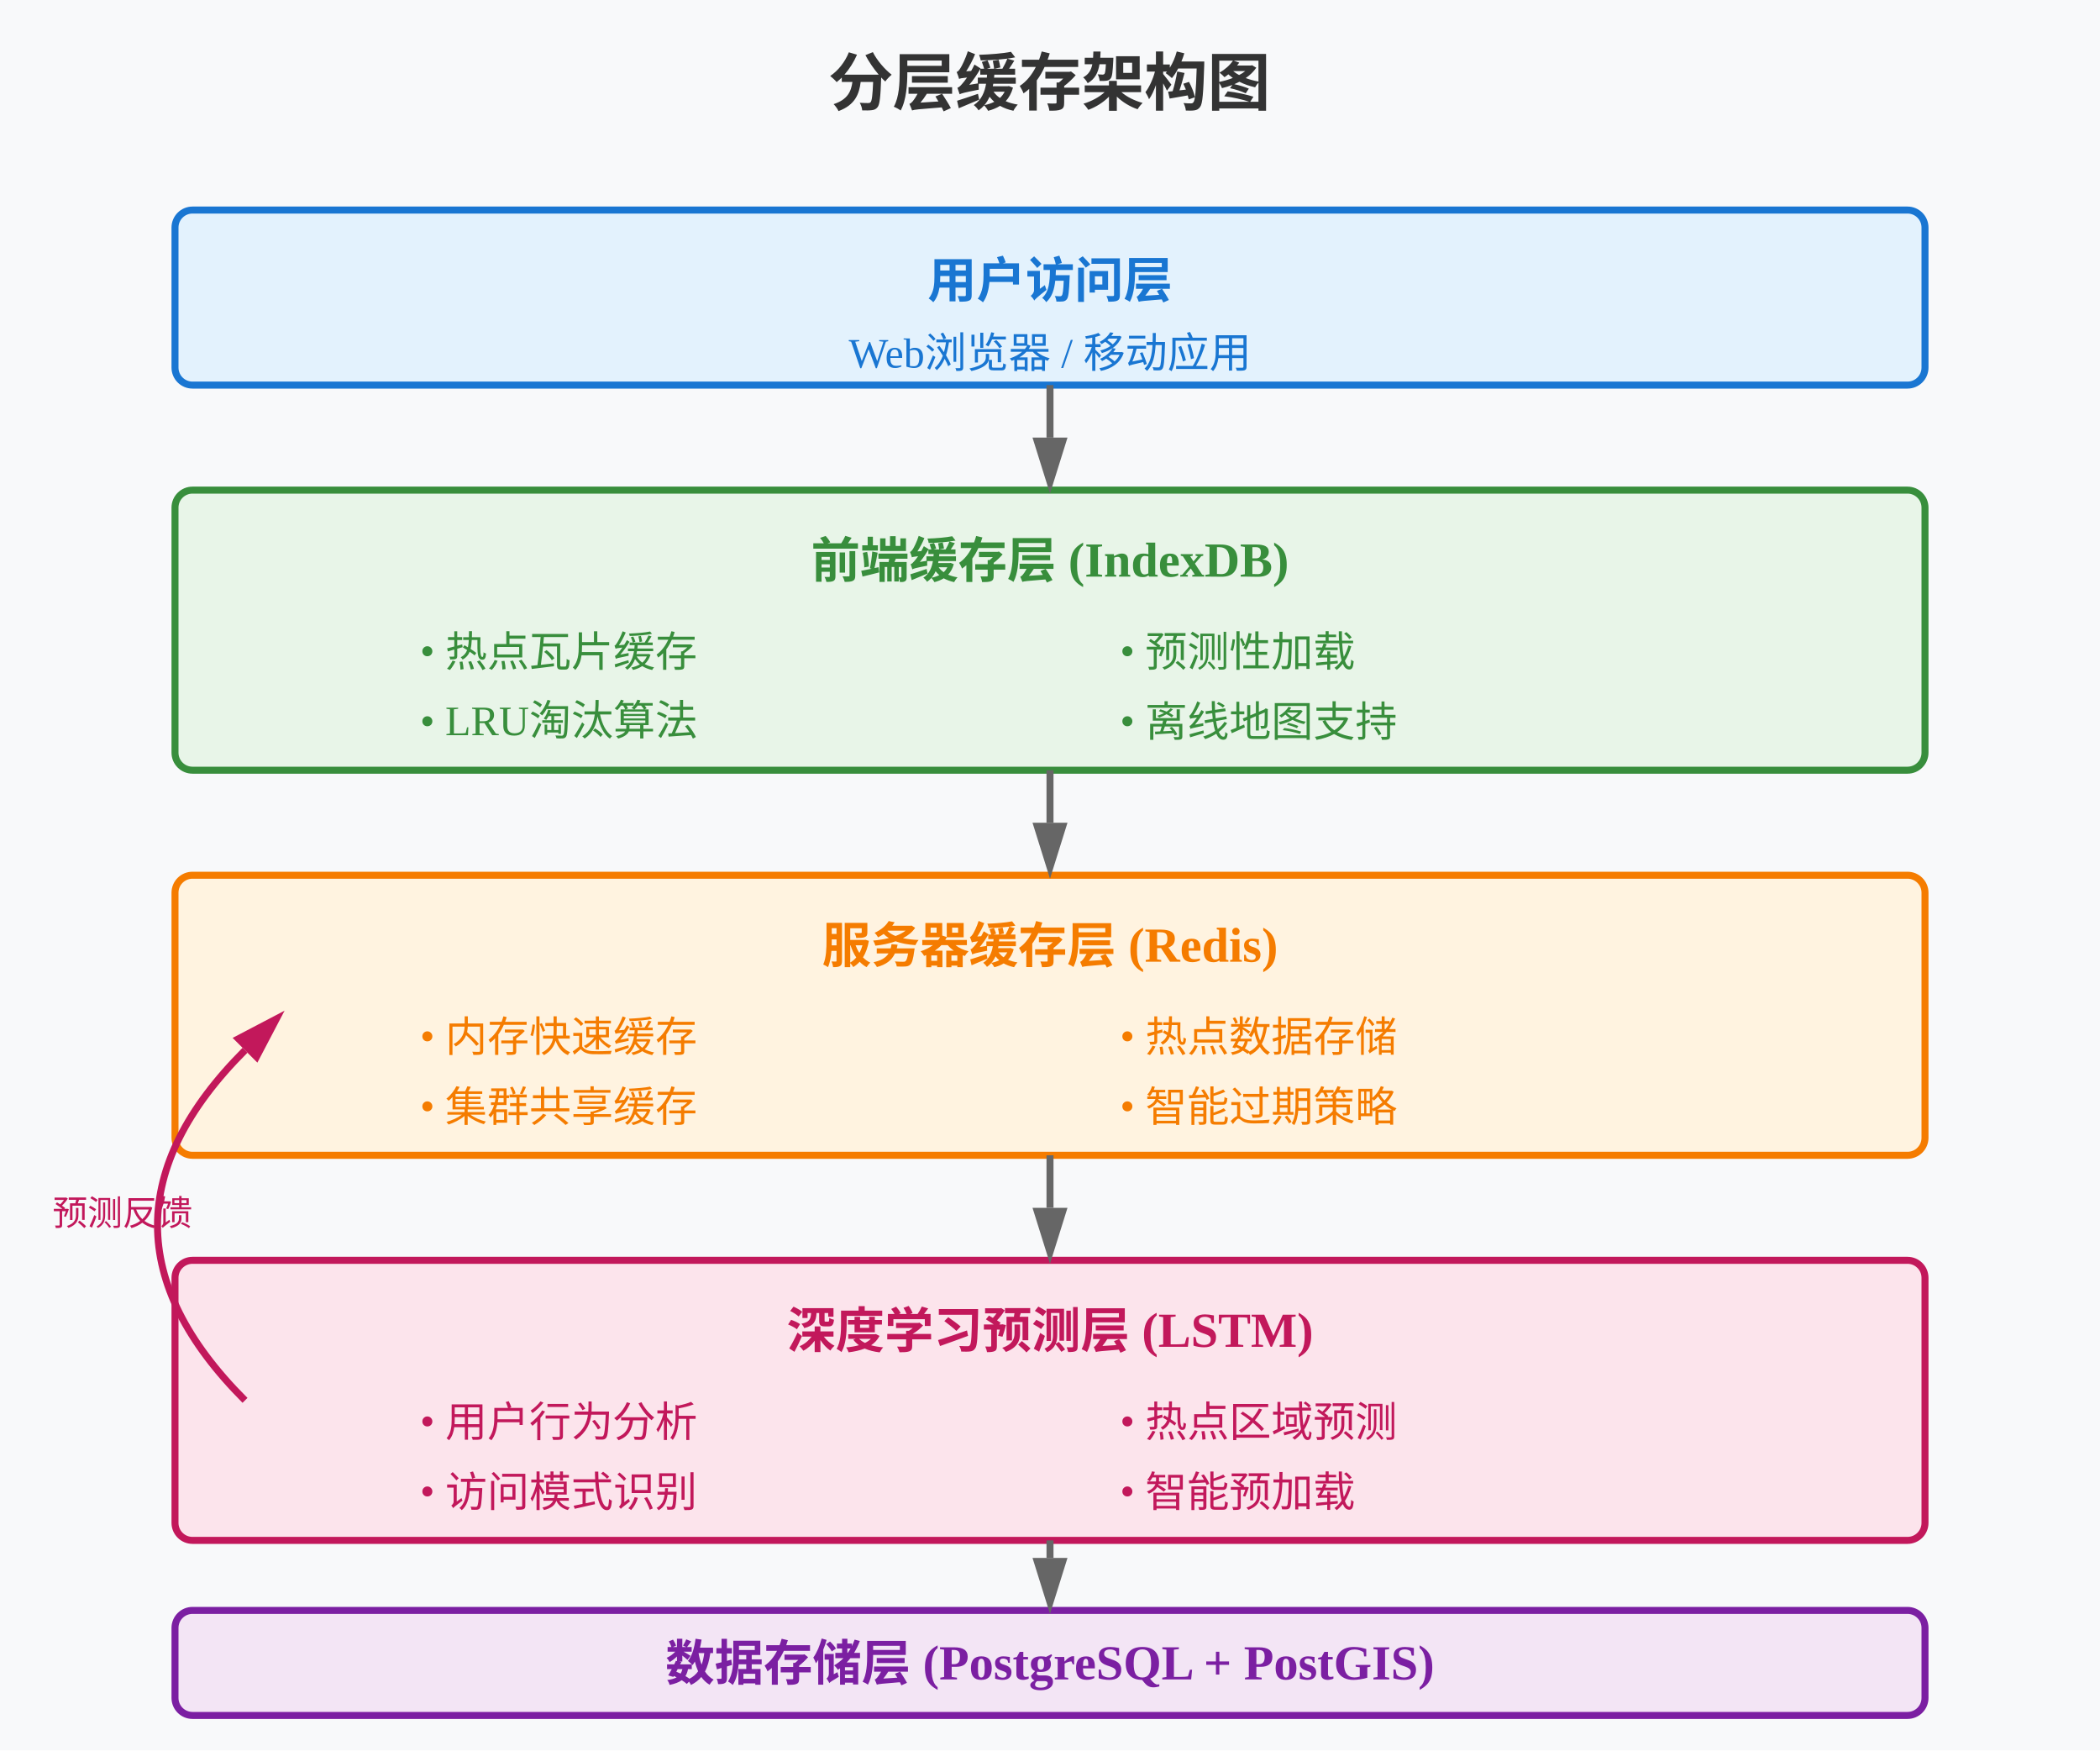
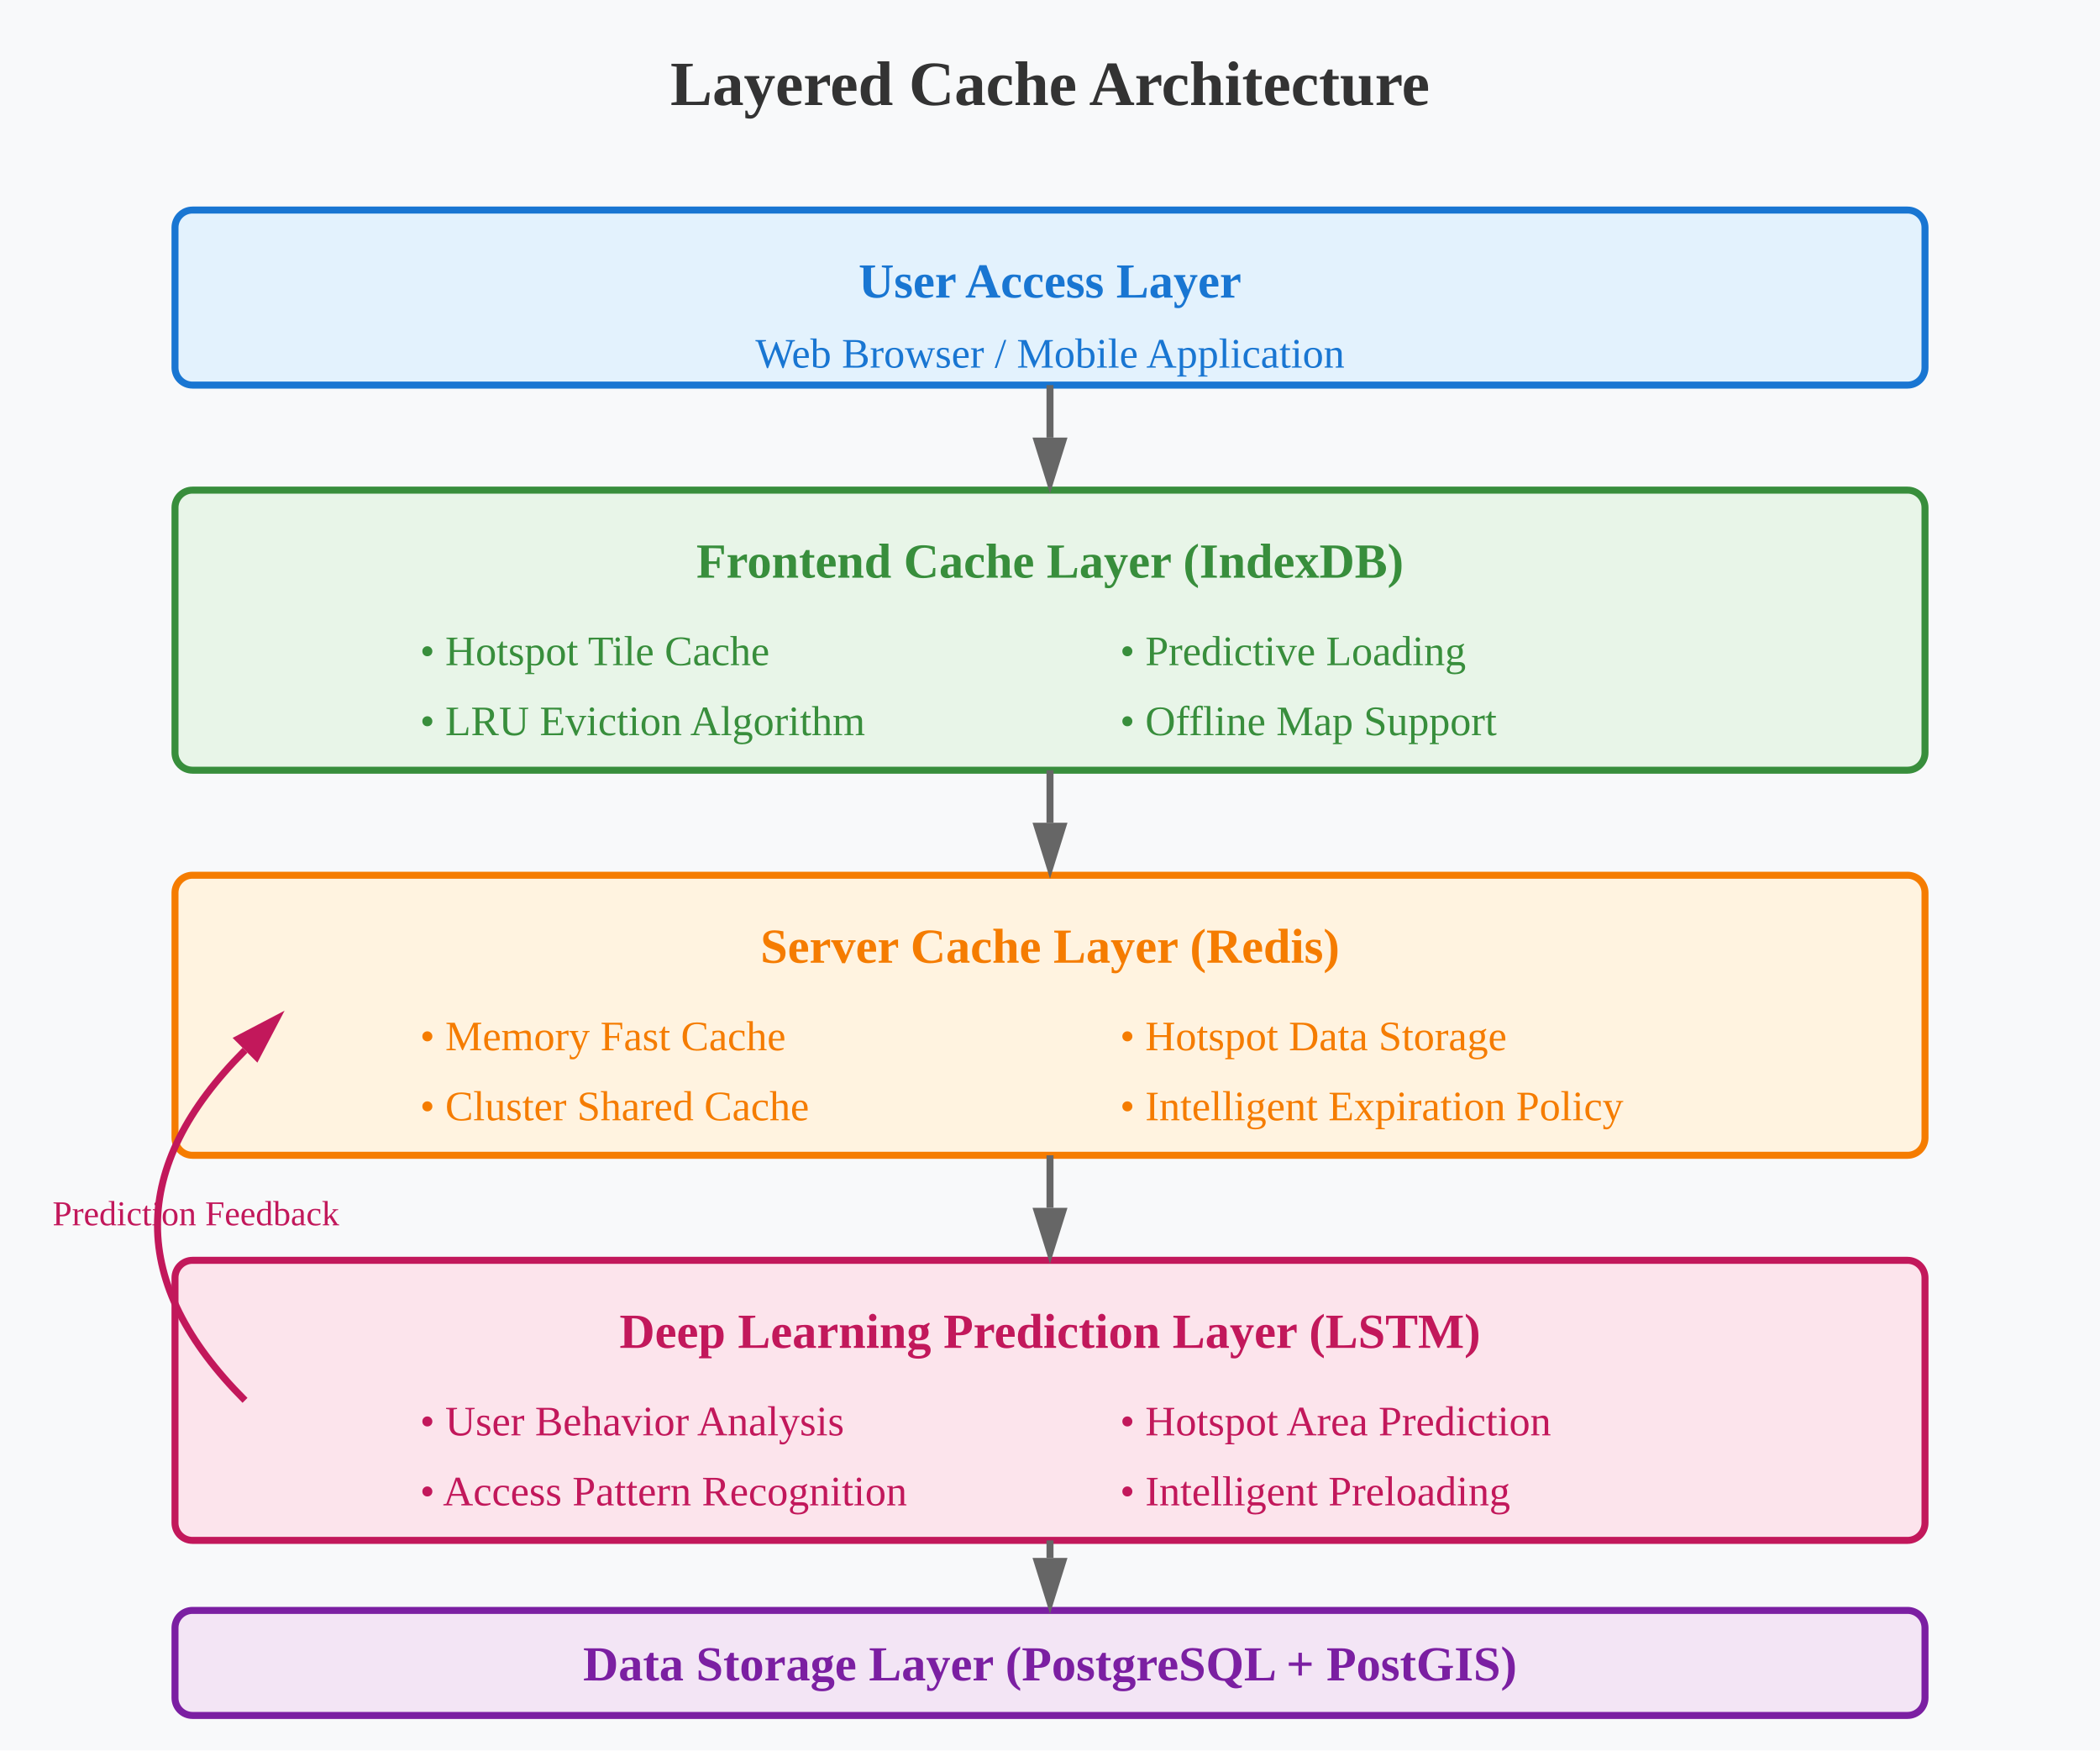
<svg xmlns="http://www.w3.org/2000/svg" width="600" height="500">
  <rect width="600" height="500" fill="#f8f9fa" />
-   <text x="300" y="30" text-anchor="middle" font-size="18" font-weight="bold" fill="#333">分层缓存架构图</text>
+   <text x="300" y="30" text-anchor="middle" font-size="18" font-weight="bold" fill="#333">Layered Cache Architecture</text>
  <rect x="50" y="60" width="500" height="50" fill="#e3f2fd" stroke="#1976d2" stroke-width="2" rx="5" />
-   <text x="300" y="85" text-anchor="middle" font-size="14" font-weight="bold" fill="#1976d2">用户访问层</text>
-   <text x="300" y="105" text-anchor="middle" font-size="12" fill="#1976d2">Web浏览器 / 移动应用</text>
+   <text x="300" y="85" text-anchor="middle" font-size="14" font-weight="bold" fill="#1976d2">User Access Layer</text>
+   <text x="300" y="105" text-anchor="middle" font-size="12" fill="#1976d2">Web Browser / Mobile Application</text>
  <rect x="50" y="140" width="500" height="80" fill="#e8f5e8" stroke="#388e3c" stroke-width="2" rx="5" />
-   <text x="300" y="165" text-anchor="middle" font-size="14" font-weight="bold" fill="#388e3c">前端缓存层 (IndexDB)</text>
-   <text x="120" y="190" font-size="12" fill="#388e3c">• 热点瓦片缓存</text>
-   <text x="320" y="190" font-size="12" fill="#388e3c">• 预测性加载</text>
-   <text x="120" y="210" font-size="12" fill="#388e3c">• LRU淘汰算法</text>
-   <text x="320" y="210" font-size="12" fill="#388e3c">• 离线地图支持</text>
+   <text x="300" y="165" text-anchor="middle" font-size="14" font-weight="bold" fill="#388e3c">Frontend Cache Layer (IndexDB)</text>
+   <text x="120" y="190" font-size="12" fill="#388e3c">• Hotspot Tile Cache</text>
+   <text x="320" y="190" font-size="12" fill="#388e3c">• Predictive Loading</text>
+   <text x="120" y="210" font-size="12" fill="#388e3c">• LRU Eviction Algorithm</text>
+   <text x="320" y="210" font-size="12" fill="#388e3c">• Offline Map Support</text>
  <rect x="50" y="250" width="500" height="80" fill="#fff3e0" stroke="#f57c00" stroke-width="2" rx="5" />
-   <text x="300" y="275" text-anchor="middle" font-size="14" font-weight="bold" fill="#f57c00">服务器缓存层 (Redis)</text>
-   <text x="120" y="300" font-size="12" fill="#f57c00">• 内存快速缓存</text>
-   <text x="320" y="300" font-size="12" fill="#f57c00">• 热点数据存储</text>
-   <text x="120" y="320" font-size="12" fill="#f57c00">• 集群共享缓存</text>
-   <text x="320" y="320" font-size="12" fill="#f57c00">• 智能过期策略</text>
+   <text x="300" y="275" text-anchor="middle" font-size="14" font-weight="bold" fill="#f57c00">Server Cache Layer (Redis)</text>
+   <text x="120" y="300" font-size="12" fill="#f57c00">• Memory Fast Cache</text>
+   <text x="320" y="300" font-size="12" fill="#f57c00">• Hotspot Data Storage</text>
+   <text x="120" y="320" font-size="12" fill="#f57c00">• Cluster Shared Cache</text>
+   <text x="320" y="320" font-size="12" fill="#f57c00">• Intelligent Expiration Policy</text>
  <rect x="50" y="360" width="500" height="80" fill="#fce4ec" stroke="#c2185b" stroke-width="2" rx="5" />
-   <text x="300" y="385" text-anchor="middle" font-size="14" font-weight="bold" fill="#c2185b">深度学习预测层 (LSTM)</text>
-   <text x="120" y="410" font-size="12" fill="#c2185b">• 用户行为分析</text>
-   <text x="320" y="410" font-size="12" fill="#c2185b">• 热点区域预测</text>
-   <text x="120" y="430" font-size="12" fill="#c2185b">• 访问模式识别</text>
-   <text x="320" y="430" font-size="12" fill="#c2185b">• 智能预加载</text>
+   <text x="300" y="385" text-anchor="middle" font-size="14" font-weight="bold" fill="#c2185b">Deep Learning Prediction Layer (LSTM)</text>
+   <text x="120" y="410" font-size="12" fill="#c2185b">• User Behavior Analysis</text>
+   <text x="320" y="410" font-size="12" fill="#c2185b">• Hotspot Area Prediction</text>
+   <text x="120" y="430" font-size="12" fill="#c2185b">• Access Pattern Recognition</text>
+   <text x="320" y="430" font-size="12" fill="#c2185b">• Intelligent Preloading</text>
  <rect x="50" y="460" width="500" height="30" fill="#f3e5f5" stroke="#7b1fa2" stroke-width="2" rx="5" />
-   <text x="300" y="480" text-anchor="middle" font-size="14" font-weight="bold" fill="#7b1fa2">数据存储层 (PostgreSQL + PostGIS)</text>
+   <text x="300" y="480" text-anchor="middle" font-size="14" font-weight="bold" fill="#7b1fa2">Data Storage Layer (PostgreSQL + PostGIS)</text>
  <line x1="300" y1="110" x2="300" y2="125" stroke="#666" stroke-width="2" marker-end="url(#arrowhead)" />
  <line x1="300" y1="220" x2="300" y2="235" stroke="#666" stroke-width="2" marker-end="url(#arrowhead)" />
  <line x1="300" y1="330" x2="300" y2="345" stroke="#666" stroke-width="2" marker-end="url(#arrowhead)" />
  <line x1="300" y1="440" x2="300" y2="445" stroke="#666" stroke-width="2" marker-end="url(#arrowhead)" />
  <path d="M 70 400 Q 20 350 70 300" stroke="#c2185b" stroke-width="2" fill="none" marker-end="url(#arrowhead2)" />
-   <text x="15" y="350" font-size="10" fill="#c2185b">预测反馈</text>
+   <text x="15" y="350" font-size="10" fill="#c2185b">Prediction Feedback</text>
  <defs>
    <marker id="arrowhead" markerWidth="8" markerHeight="5" refX="0" refY="2.5" orient="auto">
      <polygon points="0 0, 8 2.5, 0 5" fill="#666" />
    </marker>
    <marker id="arrowhead2" markerWidth="8" markerHeight="5" refX="0" refY="2.5" orient="auto">
      <polygon points="0 0, 8 2.5, 0 5" fill="#c2185b" />
    </marker>
  </defs>
</svg>
